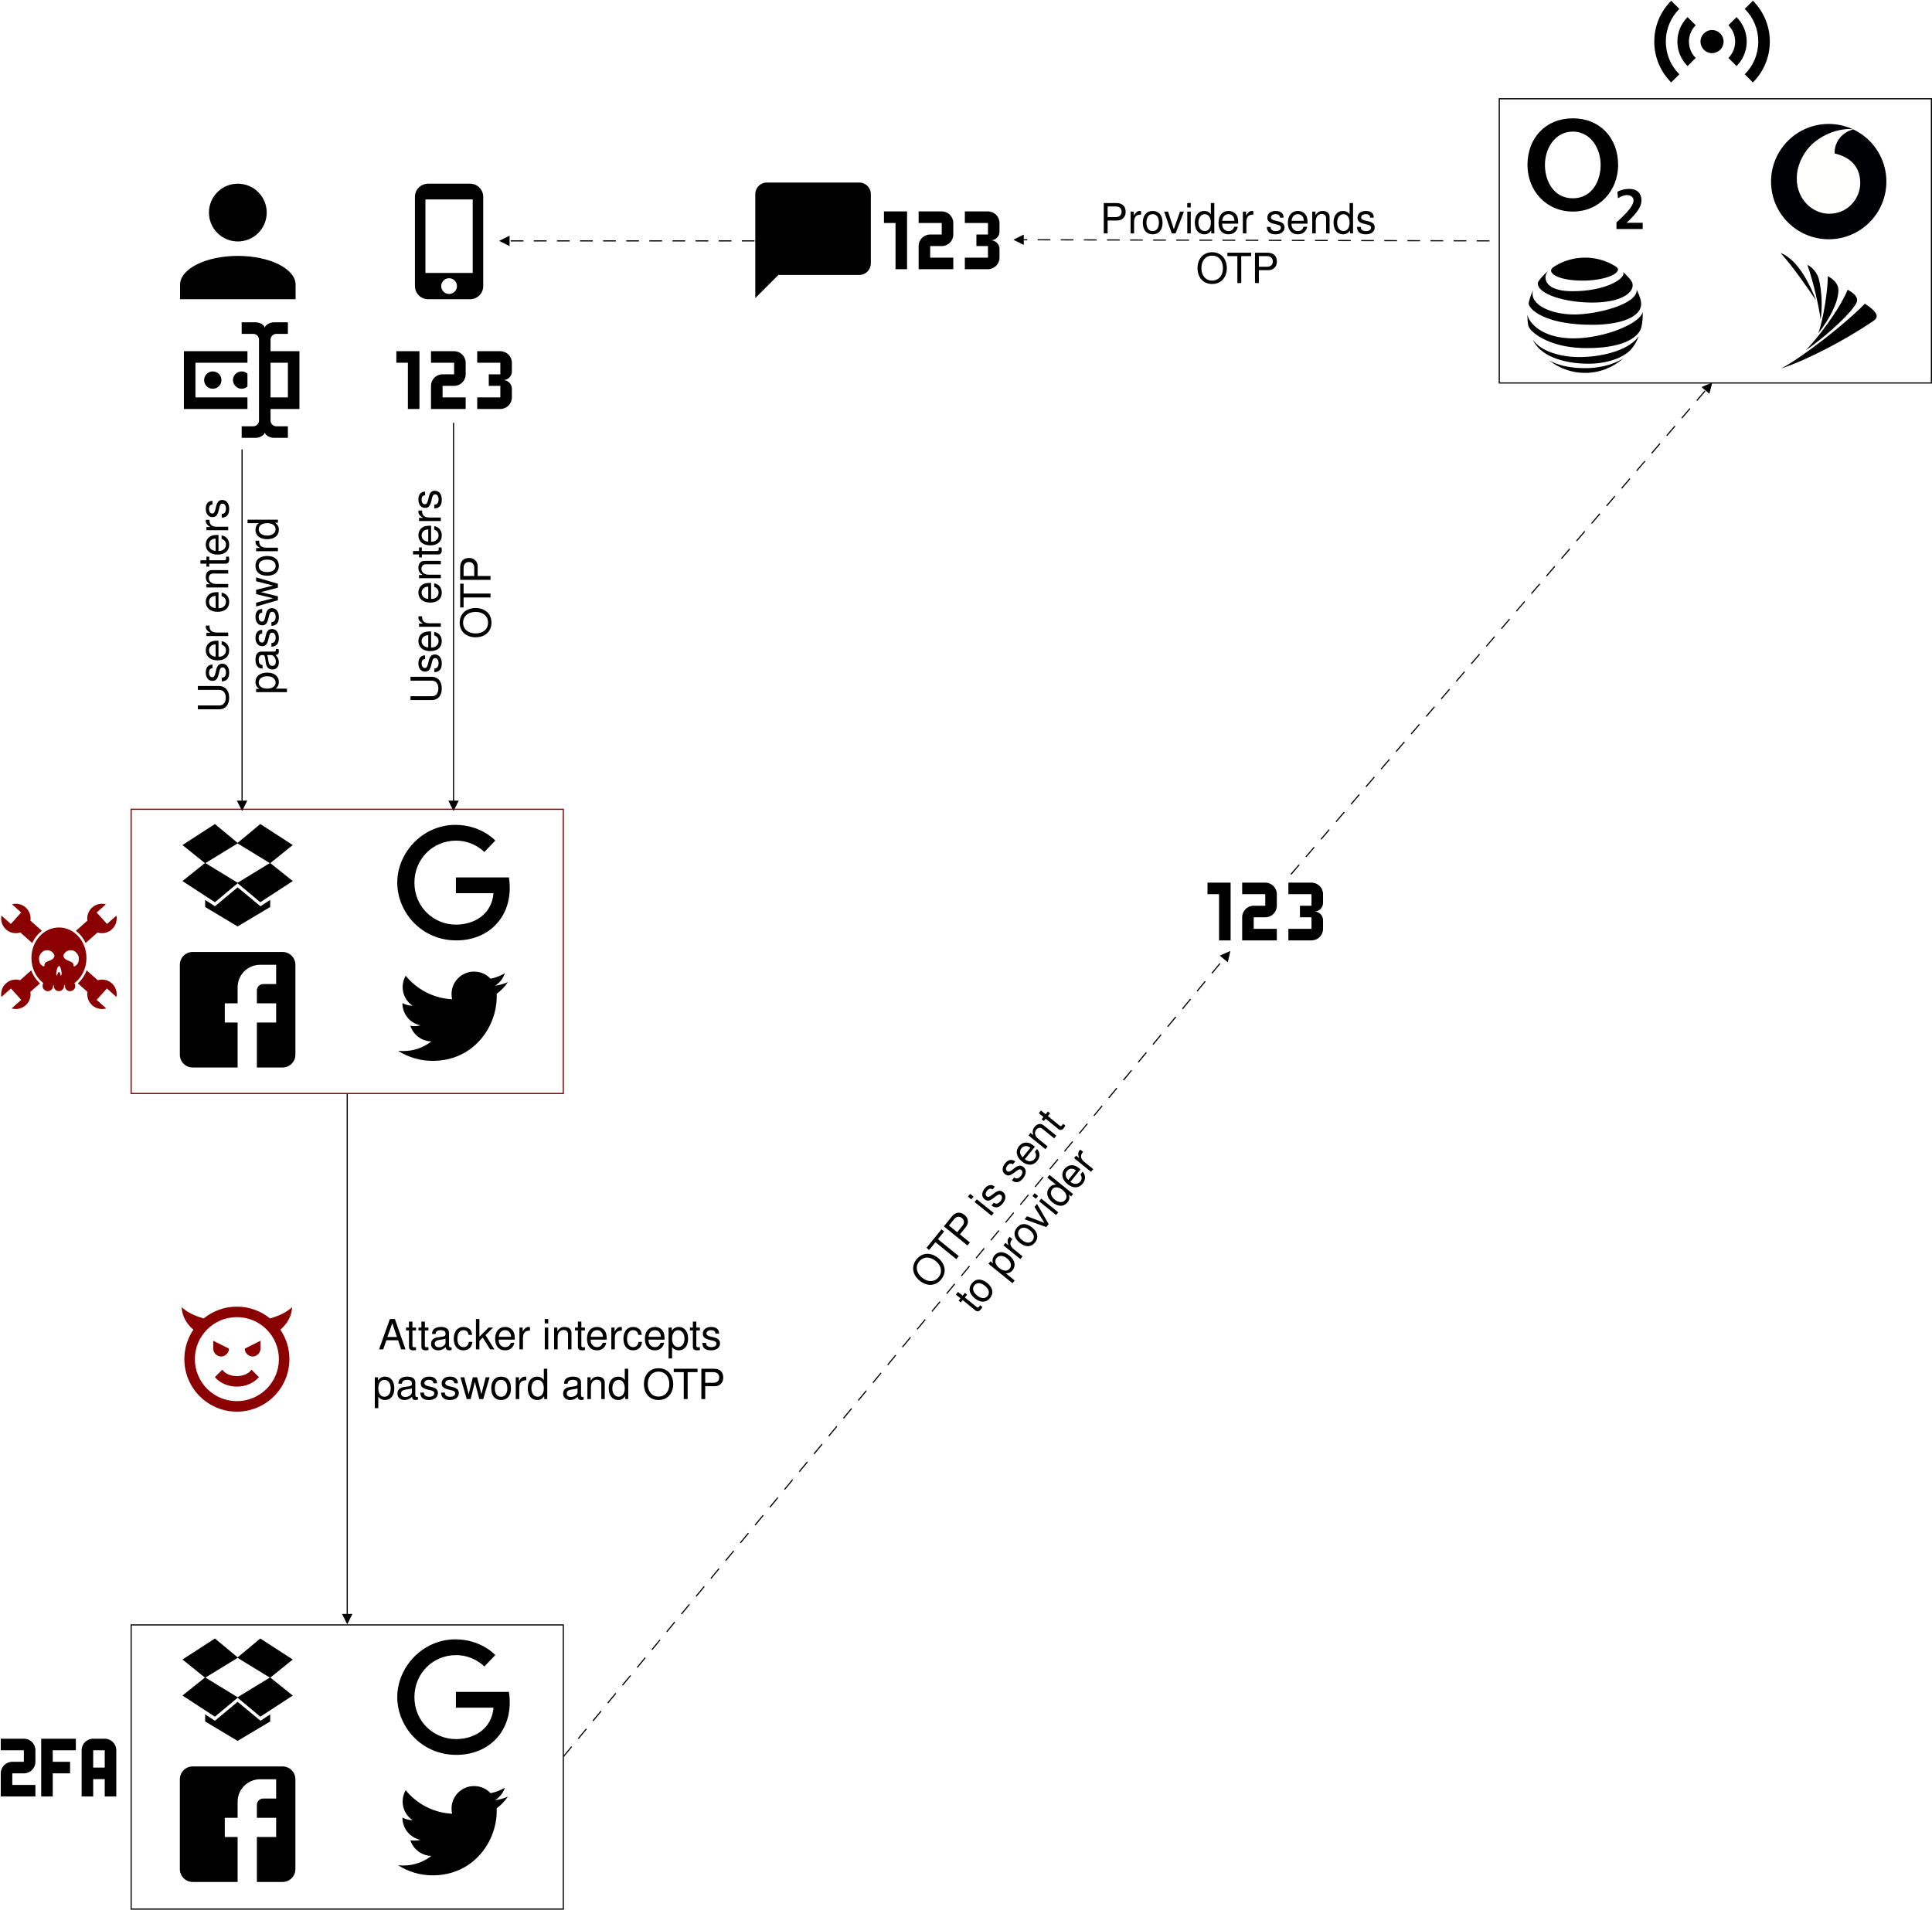
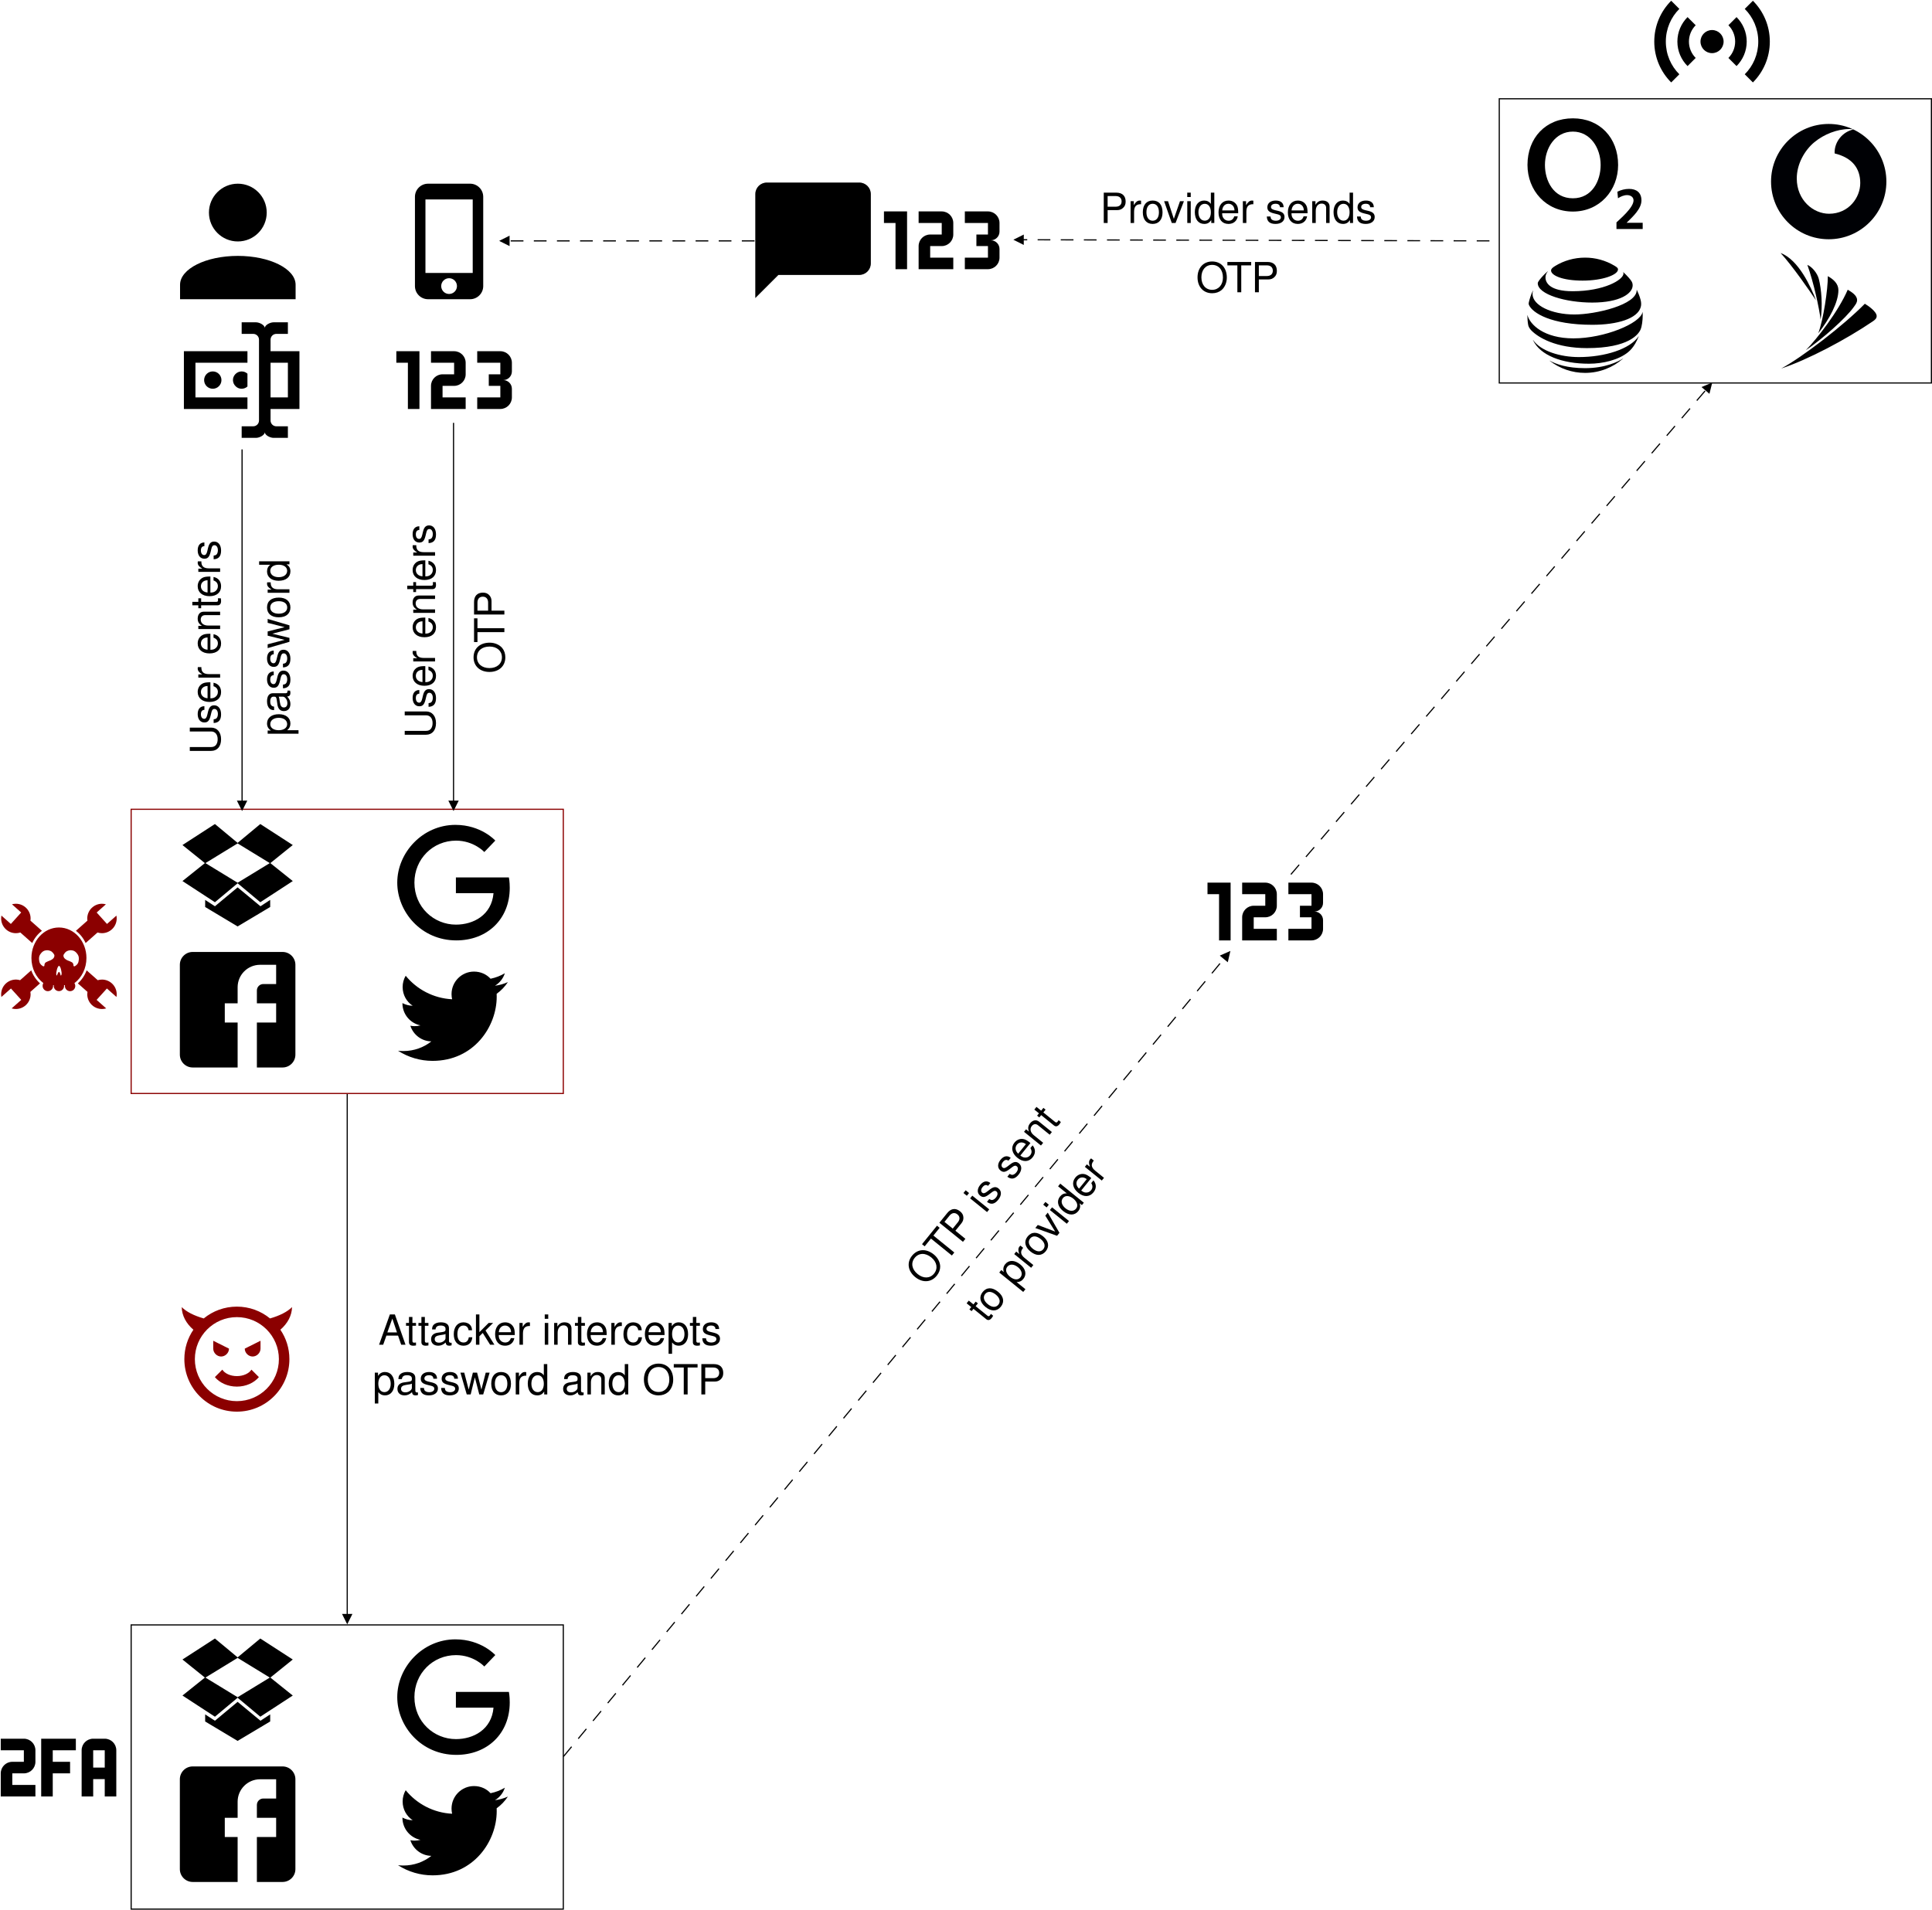
<svg xmlns="http://www.w3.org/2000/svg" width="1672" height="1653">
  <g fill="none" fill-rule="evenodd">
    <path d="M205.647 768.09l19.773 16.365 8.409-5.5v6.136l-28.182 16.818-28.09-16.818v-6.136l8.454 5.5 19.636-16.364zm-19.636-54.817l19.636 16.318 19.636-16.318 28.091 18.182-19.409 15.636 19.41 15.545-28.092 18.319-19.636-16.41-19.636 16.41-28.091-18.319 19.409-15.545-19.41-15.636 28.092-18.182zm19.636 50.818l27.864-17-27.864-17.046-27.864 17.046 27.864 17zM440.397 759.5h-45.85v13.65h32.55c-1.65 19.05-17.5 27.2-32.5 27.2-19.15 0-35.95-15.1-35.95-36.35 0-20.5 16-36.35 36-36.35 15.45 0 24.5 9.85 24.5 9.85l9.5-9.9s-12.2-13.6-34.5-13.6c-28.4 0-50.35 24-50.35 50 0 25.25 20.65 50 51.1 50 26.75 0 46.25-18.35 46.25-45.45 0-5.75-.75-9.05-.75-9.05zM166.758 824h77.778c6.136 0 11.111 4.975 11.111 11.111v77.778c0 6.136-4.975 11.111-11.111 11.111h-77.778c-6.136 0-11.11-4.975-11.11-11.111V835.11c0-6.136 4.974-11.111 11.11-11.111zm72.222 11.111h-13.888c-10.74 0-19.445 8.706-19.445 19.445v13.888h-11.111v16.667h11.111V924h16.667v-38.889h16.666v-16.667h-16.666v-11.11a5.556 5.556 0 0 1 5.555-5.556h11.111V835.11zM205.824 159c13.807 0 25 11.193 25 25s-11.193 25-25 25c-13.808 0-25-11.193-25-25s11.192-25 25-25zm0 62.5c27.625 0 50 11.188 50 25V259h-100v-12.5c0-13.813 22.375-25 50-25zM439.545 850.09c-3.5 1.592-7.272 2.637-11.181 3.137 4-2.409 7.09-6.227 8.545-10.818-3.773 2.273-7.954 3.864-12.364 4.773-3.59-3.91-8.636-6.182-14.363-6.182-10.682 0-19.41 8.727-19.41 19.5 0 1.545.183 3.045.5 4.455-16.181-.819-30.59-8.591-40.181-20.364a19.292 19.292 0 0 0-2.636 9.773c0 6.772 3.409 12.772 8.681 16.181-3.227 0-6.227-.909-8.863-2.272v.136c0 9.455 6.727 17.364 15.636 19.136a19.186 19.186 0 0 1-5.136.682c-1.228 0-2.455-.136-3.637-.363 2.455 7.681 9.591 13.409 18.182 13.545-6.636 5.273-15.045 8.364-24.227 8.364-1.546 0-3.091-.091-4.636-.273a55.202 55.202 0 0 0 29.909 8.773c35.818 0 55.5-29.728 55.5-55.5 0-.864 0-1.682-.046-2.546 3.818-2.727 7.091-6.182 9.727-10.136z" fill-rule="nonzero" fill="#000" />
    <path stroke="#8B0000" d="M113.5 700.5h374v246h-374z" />
    <path d="M301 947v450h4l-4.5 9-4.5-9h4V947h1zM205.647 1473.09l19.773 16.365 8.409-5.5v6.136l-28.182 16.818-28.09-16.818v-6.136l8.454 5.5 19.636-16.364zm-19.636-54.817l19.636 16.318 19.636-16.318 28.091 18.182-19.409 15.636 19.41 15.545-28.092 18.319-19.636-16.41-19.636 16.41-28.091-18.319 19.409-15.545-19.41-15.636 28.092-18.182zm19.636 50.818l27.864-17-27.864-17.046-27.864 17.046 27.864 17zM440.397 1464.5h-45.85v13.65h32.55c-1.65 19.05-17.5 27.2-32.5 27.2-19.15 0-35.95-15.1-35.95-36.35 0-20.5 16-36.35 36-36.35 15.45 0 24.5 9.85 24.5 9.85l9.5-9.9s-12.2-13.6-34.5-13.6c-28.4 0-50.35 24-50.35 50 0 25.25 20.65 50 51.1 50 26.75 0 46.25-18.35 46.25-45.45 0-5.75-.75-9.05-.75-9.05zM166.758 1529h77.778c6.136 0 11.111 4.975 11.111 11.111v77.778c0 6.136-4.975 11.111-11.111 11.111h-77.778c-6.136 0-11.11-4.975-11.11-11.111v-77.778c0-6.136 4.974-11.111 11.11-11.111zm72.222 11.111h-13.888c-10.74 0-19.445 8.706-19.445 19.445v13.888h-11.111v16.667h11.111V1629h16.667v-38.889h16.666v-16.667h-16.666v-11.11a5.556 5.556 0 0 1 5.555-5.556h11.111v-16.667zM.647 1505v10h20v10h-10c-5.523 0-10 4.477-10 10v20h30v-10h-20v-10h10c5.523 0 10-4.477 10-10v-10c0-5.55-4.5-10-10-10h-20zm35 0v50h10v-20h15v-10h-15v-10h20v-10h-30zm45 0c-5.523 0-10 4.477-10 10v40h10v-15h10v15h10v-40c0-5.523-4.477-10-10-10h-10zm0 10h10v15h-10v-15zM439.545 1555.09c-3.5 1.592-7.272 2.637-11.181 3.137 4-2.409 7.09-6.227 8.545-10.818-3.773 2.273-7.954 3.864-12.364 4.773-3.59-3.91-8.636-6.182-14.363-6.182-10.682 0-19.41 8.727-19.41 19.5 0 1.545.183 3.045.5 4.455-16.181-.819-30.59-8.591-40.181-20.364a19.292 19.292 0 0 0-2.636 9.773c0 6.772 3.409 12.772 8.681 16.181-3.227 0-6.227-.909-8.863-2.272v.136c0 9.455 6.727 17.364 15.636 19.136a19.186 19.186 0 0 1-5.136.682c-1.228 0-2.455-.136-3.637-.363 2.455 7.681 9.591 13.409 18.182 13.545-6.636 5.273-15.045 8.364-24.227 8.364-1.546 0-3.091-.091-4.636-.273a55.202 55.202 0 0 0 29.909 8.773c35.818 0 55.5-29.728 55.5-55.5 0-.864 0-1.682-.046-2.546 3.818-2.727 7.091-6.182 9.727-10.136z" fill="#000" fill-rule="nonzero" />
    <path stroke="#000" d="M113.5 1406.5h374v246h-374z" />
    <path d="M494.31 1511.593l.77.637-7.014 8.474-.77-.638 7.014-8.473zm12.752-15.407l.77.637-7.013 8.474-.77-.638 7.013-8.473zm12.753-15.407l.77.637-7.014 8.474-.77-.638 7.014-8.473zm12.752-15.407l.77.637-7.013 8.474-.77-.637 7.013-8.474zm12.753-15.407l.77.637-7.014 8.474-.77-.637 7.014-8.474zm12.752-15.407l.77.637-7.013 8.474-.77-.637 7.013-8.474zm12.753-15.407l.77.637-7.014 8.474-.77-.637 7.014-8.474zm12.752-15.407l.77.638-7.013 8.473-.77-.637 7.013-8.474zm12.753-15.407l.77.638-7.014 8.473-.77-.637 7.014-8.474zm12.752-15.407l.77.638-7.013 8.473-.77-.637 7.013-8.474zm12.753-15.407l.77.638-7.014 8.473-.77-.637 7.014-8.474zm12.752-15.407l.77.638-7.013 8.474-.77-.638 7.013-8.474zm12.753-15.407l.77.638-7.014 8.474-.77-.638 7.014-8.474zm12.752-15.407l.77.638-7.013 8.474-.77-.638 7.013-8.474zm12.753-15.407l.77.638-7.014 8.474-.77-.638 7.014-8.474zm12.752-15.407l.77.638-7.013 8.474-.77-.638 7.013-8.474zm12.753-15.407l.77.638-7.014 8.474-.77-.638 7.014-8.474zm12.752-15.407l.77.638-7.013 8.474-.77-.638 7.013-8.474zm12.753-15.407l.77.638-7.014 8.474-.77-.638 7.014-8.474zm12.752-15.407l.77.638-7.013 8.474-.77-.638 7.013-8.474zm12.753-15.406l.77.637-7.014 8.474-.77-.638 7.014-8.473zm12.752-15.407l.77.637-7.013 8.474-.77-.638 7.013-8.473zm12.753-15.407l.77.637-7.014 8.474-.77-.638 7.014-8.473zm12.752-15.407l.77.637-7.013 8.474-.77-.637 7.013-8.474zm12.753-15.407l.77.637-7.014 8.474-.77-.637 7.014-8.474zm12.752-15.407l.77.637-7.013 8.474-.77-.637 7.013-8.474zm12.753-15.407l.77.637-7.014 8.474-.77-.637 7.014-8.474zm12.752-15.407l.77.638-7.014 8.473-.77-.637 7.014-8.474zm12.752-15.407l.77.638-7.013 8.473-.77-.637 7.013-8.474zm12.753-15.407l.77.638-7.014 8.473-.77-.637 7.014-8.474zm12.752-15.407l.77.638-7.013 8.473-.77-.637 7.013-8.474zm12.753-15.407l.77.638-7.014 8.474-.77-.638 7.014-8.474zm12.752-15.407l.77.638-7.013 8.474-.77-.638 7.013-8.474zm12.753-15.407l.77.638-7.014 8.474-.77-.638 7.014-8.474zm12.752-15.407l.77.638-7.013 8.474-.77-.638 7.013-8.474zm12.753-15.407l.77.638-7.014 8.474-.77-.638 7.014-8.474zm12.752-15.407l.77.638-7.013 8.474-.77-.638 7.013-8.474zm12.753-15.407l.77.638-7.014 8.474-.77-.638 7.014-8.474zm12.752-15.407l.77.638-7.013 8.474-.77-.638 7.013-8.474zm12.753-15.407l.77.638-7.014 8.474-.77-.638 7.014-8.474zm12.752-15.406l.77.637-7.013 8.474-.77-.638 7.013-8.473zm12.753-15.407l.77.637-7.014 8.474-.77-.638 7.014-8.473zm12.752-15.407l.77.637-7.013 8.474-.77-.638 7.013-8.473zm12.753-15.407l.77.637-7.014 8.474-.77-.637 7.014-8.474zm12.752-15.407l.77.637-7.013 8.474-.77-.637 7.013-8.474zm9.4-10.572l-2.272 9.802-6.933-5.738 9.205-4.064zM409.102 236.273h-40.91v-63.637h40.91v63.637zm-20.455 18.182a6.818 6.818 0 1 1 0-13.637 6.818 6.818 0 0 1 0 13.637zM406.83 159h-36.364c-6.276 0-11.363 5.088-11.363 11.364v77.272c0 6.276 5.087 11.364 11.363 11.364h36.364c6.276 0 11.364-5.088 11.364-11.364v-77.272c0-6.276-5.088-11.364-11.364-11.364zM353 354v-40h-10v-10h20v50h-10zm90-10c0 5.55-4.5 10-10 10h-20v-10h20v-10h-10v-10h10v-10h-20v-10h20c5.523 0 10 4.477 10 10v7.5a7.5 7.5 0 0 1-7.5 7.5 7.5 7.5 0 0 1 7.5 7.5v7.5zm-40 0v10h-30v-20c0-5.55 4.5-10 10-10h10v-10h-20v-10h20c5.523 0 10 4.477 10 10v10c0 5.55-4.5 10-10 10h-10v10h20zM1055 814v-40h-10v-10h20v50h-10zm90-10c0 5.55-4.5 10-10 10h-20v-10h20v-10h-10v-10h10v-10h-20v-10h20c5.523 0 10 4.477 10 10v7.5a7.5 7.5 0 0 1-7.5 7.5 7.5 7.5 0 0 1 7.5 7.5v7.5zm-40 0v10h-30v-20c0-5.55 4.5-10 10-10h10v-10h-20v-10h20c5.523 0 10 4.477 10 10v10c0 5.55-4.5 10-10 10h-10v10h20zM1123.95 748.2l.76.65-7.155 8.355-.76-.65 7.155-8.355zm13.01-15.19l.76.65-7.156 8.355-.76-.65 7.156-8.355zm13.01-15.19l.76.65-7.156 8.355-.76-.65 7.156-8.355zm13.01-15.19l.76.65-7.156 8.354-.76-.65 7.156-8.355zm13.01-15.19l.76.65-7.156 8.354-.76-.65 7.156-8.355zm13.01-15.191l.76.65-7.156 8.355-.76-.65 7.156-8.355zm13.01-15.19l.76.65-7.156 8.355-.76-.65 7.156-8.355zm13.01-15.19l.76.65-7.156 8.355-.76-.65 7.156-8.355zm13.01-15.19l.76.65-7.156 8.355-.76-.65 7.156-8.356zm13.01-15.19l.76.65-7.156 8.354-.76-.65 7.156-8.355zm13.01-15.19l.76.65-7.156 8.354-.76-.65 7.156-8.355zm13.01-15.191l.76.65-7.156 8.355-.76-.65 7.156-8.355zm13.01-15.19l.76.65-7.156 8.355-.76-.65 7.156-8.355zm13.01-15.19l.76.65-7.156 8.355-.76-.65 7.156-8.355zm13.01-15.19l.76.65-7.156 8.355-.76-.651 7.156-8.355zm13.01-15.19l.76.65-7.156 8.354-.76-.65 7.156-8.355zm13.01-15.19l.759.65-7.155 8.354-.76-.65 7.156-8.355zm13.01-15.191l.759.65-7.156 8.355-.759-.65 7.155-8.355zm13.01-15.19l.759.65-7.156 8.355-.76-.65 7.156-8.355zm13.01-15.19l.759.65-7.156 8.355-.76-.65 7.156-8.355zm13.01-15.19l.759.65-7.156 8.354-.76-.65 7.156-8.355zm13.01-15.19l.759.65-7.156 8.354-.76-.65 7.156-8.355zm13.01-15.191l.759.65-7.156 8.355-.76-.65 7.156-8.355zm13.01-15.19l.759.65-7.156 8.355-.76-.65 7.156-8.355zm13.009-15.19l.76.65-7.156 8.355-.76-.65 7.156-8.355zm13.01-15.19l.76.65-7.156 8.355-.76-.65 7.156-8.356zm13.01-15.19l.76.65-7.156 8.354-.76-.65 7.156-8.355zm13.01-15.19l.76.65-7.156 8.354-.76-.65 7.156-8.355zm6.606-6.946l-2.436 9.763-6.836-5.854 9.272-3.909zM775 233v-40h-10v-10h20v50h-10zm90-10c0 5.55-4.5 10-10 10h-20v-10h20v-10h-10v-10h10v-10h-20v-10h20c5.523 0 10 4.477 10 10v7.5a7.5 7.5 0 0 1-7.5 7.5 7.5 7.5 0 0 1 7.5 7.5v7.5zm-40 0v10h-30v-20c0-5.55 4.5-10 10-10h10v-10h-20v-10h20c5.523 0 10 4.477 10 10v10c0 5.55-4.5 10-10 10h-10v10h20zM234.147 304h25v50h-25v10a5 5 0 0 0 5 5h10v10h-12.5c-2.75 0-7.5-2.25-7.5-5 0 2.75-4.75 5-7.5 5h-12.5v-10h10a5 5 0 0 0 5-5v-70a5 5 0 0 0-5-5h-10v-10h12.5c2.75 0 7.5 2.25 7.5 5 0-2.75 4.75-5 7.5-5h12.5v10h-10a5 5 0 0 0-5 5v10zm-75 0h55v10h-45v30h45v10h-55v-50zm90 40v-30h-15v30h15zm-57.5-15a7.5 7.5 0 1 0-15 0 7.5 7.5 0 0 0 15 0zm22.5-5.55c-3.05-2.8-7.8-2.55-10.6.55-2.8 3-2.55 7.75.6 10.55 2.75 2.6 7.15 2.6 10 0v-11.1zM210 389v304h4l-4.5 9-4.5-9h4V389h1zM743.647 158h-80c-5.523 0-10 4.477-10 10v90l20-20h70c5.523 0 10-4.477 10-10v-60c0-5.55-4.5-10-10-10zM441 204v9l-9-4.5 9-4.5zm212 4v1h-11v-1h11zm-20 0v1h-11v-1h11zm-20 0v1h-11v-1h11zm-20 0v1h-11v-1h11zm-20 0v1h-11v-1h11zm-20 0v1h-11v-1h11zm-20 0v1h-11v-1h11zm-20 0v1h-11v-1h11zm-20 0v1h-11v-1h11zm-20 0v1h-11v-1h11zm-20 0v1h-11v-1h11zM1446.297.65c-9.05 9.05-14.65 21.55-14.65 35.35s5.6 26.3 14.65 35.35l7.05-7.05c-7.25-7.2-11.7-17.2-11.7-28.3 0-11.05 4.45-21.1 11.7-28.3l-7.05-7.05zm70.7 0l-7.05 7.05c7.25 7.2 11.7 17.25 11.7 28.3 0 11.1-4.45 21.1-11.7 28.3l7.05 7.05c9.05-9.05 14.65-21.55 14.65-35.35s-5.6-26.3-14.65-35.35zm-56.55 14.15c-5.45 5.45-8.8 12.95-8.8 21.2s3.35 15.75 8.8 21.2l7.05-7.05c-3.6-3.6-5.85-8.6-5.85-14.15 0-5.55 2.25-10.55 5.85-14.15l-7.05-7.05zm42.4 0l-7.05 7.05c3.6 3.6 5.85 8.6 5.85 14.15 0 5.55-2.25 10.55-5.85 14.15l7.05 7.05c5.45-5.45 8.8-12.95 8.8-21.2s-3.35-15.75-8.8-21.2zm-21.2 11.2c-5.523 0-10 4.477-10 10s4.477 10 10 10 10-4.477 10-10-4.477-10-10-10z" fill="#000" fill-rule="nonzero" />
    <path stroke="#000" d="M1297.5 85.5h374v246h-374z" />
    <path d="M886.01 203.02l-.009 4 3.001.008-.002 1-3.002-.008-.009 4L877 207.5l9.01-4.478zm391.991 4.954l11 .027-.002 1-11-.027.002-1zm-20-.048l11 .027-.002 1-11-.027.002-1zm-20-.049l11 .027-.002 1-11-.027.002-1zm-20-.049l11 .027-.002 1-11-.027.002-1zm-20-.048l11 .027-.002 1-11-.027.002-1zm-20-.049l11 .027-.002 1-11-.027.003-1zm-20-.049l11 .027-.002 1-11-.027.003-1zm-20-.048l11 .027-.002 1-11-.027.003-1zm-20-.049l11 .027-.002 1-11-.027.003-1zm-20-.049l11 .027-.002 1-11-.027.003-1zm-20-.048l11 .027-.002 1-11-.027.003-1zm-20-.049l11 .027-.002 1-11-.027.003-1zm-19.999-.048l11 .026-.003 1-11-.026.003-1zm-20-.05l11 .028-.002 1-11-.027.002-1zm-20-.048l11 .027-.002 1-11-.027.002-1zm-20-.048l11 .026-.002 1-11-.026.002-1zm-20-.05l11 .028-.002 1-11-.027.002-1zm-20-.048l11 .027-.002 1-11-.027.002-1zm-20-.048l11 .026-.002 1-11-.026.002-1zm-20-.05l11 .028-.002 1-11-.027.002-1z" fill="#000" fill-rule="nonzero" />
    <g fill="#000">
      <path d="M1321.918 142.777c0 22.065 16.02 40.35 39.293 40.35 23.122 0 39.141-18.285 39.141-40.35 0-23.424-15.717-40.35-39.141-40.35-23.576 0-39.293 16.926-39.293 40.35zm15.113 0c0-14.659 8.916-28.865 24.18-28.865 15.113 0 24.028 14.206 24.028 28.865 0 13.753-7.404 28.865-24.028 28.865-16.775 0-24.18-15.112-24.18-28.865zM1421.622 198.226v-5.38h-13.936c5.574-5.476 12.86-12.126 12.86-19.364 0-6.698-4.205-9.975-10.709-9.975-3.472 0-7.041.88-10.122 2.445l.538 5.673c2.249-1.468 4.988-2.739 7.872-2.739 2.788 0 5.575 1.467 5.575 4.596 0 6.26-11.59 15.942-14.768 19.023v5.72h22.69" />
    </g>
    <path d="M1632.52 157.191c0 27.562-22.344 49.906-49.906 49.906-27.562 0-49.906-22.344-49.906-49.906 0-27.562 22.344-49.906 49.906-49.906 27.562 0 49.906 22.344 49.906 49.906" fill="#000105" />
    <path d="M1583.01 185.02c-13.712.045-27.978-11.658-28.04-30.45-.042-12.427 6.663-24.389 15.233-31.485 8.36-6.922 19.811-11.364 30.197-11.399 1.337-.004 2.735.107 3.591.397-9.08 1.883-16.308 10.335-16.277 19.923.001.317.03.655.061.813 15.196 3.701 22.095 12.87 22.137 25.557.042 12.687-9.974 26.587-26.902 26.644" fill="#FFFFFE" />
    <path d="M1341.128 312.288a49.863 49.863 0 0 0 30.6 10.483c12.608 0 24.104-4.68 32.875-12.367.108-.091.058-.154-.046-.091-3.938 2.625-15.158 8.366-32.83 8.366-15.353 0-25.058-3.425-30.537-6.483-.104-.054-.141.025-.062.091m33.987 2.55c12.284 0 25.78-3.35 33.85-9.974 2.209-1.809 4.313-4.209 6.196-7.438 1.083-1.858 2.146-4.067 3.008-6.237.042-.105-.025-.159-.104-.042-7.508 11.05-29.241 17.937-51.683 17.937-15.863 0-32.933-5.07-39.617-14.758-.066-.088-.129-.05-.091.05 6.225 13.233 25.112 20.458 48.441 20.458m-13.416-21.946c-25.542 0-37.584-11.895-39.771-20.016-.025-.117-.104-.092-.104.016 0 2.73.275 6.259.745 8.6.221 1.138 1.15 2.925 2.509 4.355 6.187 6.445 21.608 15.479 48.312 15.479 36.384 0 44.704-12.121 46.4-16.109 1.217-2.85 1.846-8 1.846-12.325 0-1.05-.025-1.883-.067-2.708 0-.133-.075-.142-.104-.012-1.816 9.75-32.904 22.72-59.766 22.72m-35.063-41.404c-1.467 2.904-3.083 7.809-3.57 10.342-.21 1.083-.122 1.608.262 2.417 3.058 6.5 18.541 16.891 54.666 16.891 22.038 0 39.155-5.416 41.93-15.291.508-1.821.537-3.742-.121-6.33-.734-2.891-2.104-6.262-3.267-8.629-.042-.079-.104-.066-.092.025.43 12.959-35.704 21.309-53.937 21.309-19.75 0-36.225-7.867-36.225-17.805 0-.954.2-1.908.446-2.9.025-.091-.054-.108-.092-.029m78.05-15.908c.208.33.317.68.317 1.15 0 5.542-16.967 15.35-43.971 15.35-19.842 0-23.554-7.363-23.554-12.042 0-1.675.641-3.387 2.054-5.125.075-.104.012-.141-.08-.066a50.004 50.004 0 0 0-7.02 7.295c-.996 1.255-1.613 2.367-1.613 3.034 0 9.7 24.325 16.733 47.071 16.733 24.234 0 35.05-7.912 35.05-14.862 0-2.484-.966-3.938-3.441-6.75-1.609-1.83-3.125-3.317-4.734-4.784-.079-.062-.133-.012-.079.067m-7.43-5.542a49.356 49.356 0 0 0-25.528-7.033c-9.425 0-18.375 2.637-25.88 7.242-2.25 1.383-3.52 2.495-3.52 3.925 0 4.208 9.833 8.729 27.283 8.729 17.263 0 30.654-4.959 30.654-9.725 0-1.138-.996-1.934-3.008-3.138M1541.522 318.98c22.888-7.534 56.07-25.084 79.15-40.76 1.938-1.307 3.446-2.528 3.446-4.657 0-3.705-6.896-8.667-10.242-10.646-18.162 18.566-54.304 46.391-72.358 56.062m21.233-15.77c14.117-9.6 34.625-27.659 41.563-37.484 1.637-2.308 2.846-3.65 2.846-6.067 0-3.966-4.7-6.875-8.084-8.895-8.108 18.791-26.316 42.187-36.325 52.445m10.796-14.7c9.767-12.362 17.45-26.891 17.45-37.325 0-5.45-3.97-9.258-9.15-12.15.1 11.338-3.892 37.921-8.3 49.475m2.067-11.925c1.825-11.862.75-26.187-1.58-35.175-1.266-4.891-5.75-10.416-9.9-12.137 5.438 15.179 10.109 36.8 11.48 47.312m-4.021-16.645c-4.275-11.367-14.933-35.063-30.613-40.938 10.209 11.083 25.346 33.063 30.613 40.938M393 366v327h4l-4.5 9-4.5-9h4V366h1z" fill-rule="nonzero" fill="#000" />
-     <text transform="rotate(-90 203.5 526)" font-family="Helvetica" font-size="36" fill="#000" x="112.468" y="520">User enters</text>
-     <text transform="rotate(-90 203.5 526)" font-family="Helvetica" font-size="36" fill="#000" x="128.464" y="563">password</text>
-     <text transform="rotate(-90 387.5 518)" font-family="Helvetica" font-size="36" fill="#000" x="296.468" y="512">User enters</text>
-     <text transform="rotate(-90 387.5 518)" font-family="Helvetica" font-size="36" fill="#000" x="352.498" y="555">OTP</text>
-     <text transform="rotate(-51 882.807 1065.5)" font-family="Helvetica" font-size="36" fill="#000" x="793.291" y="1038">OTP is sent</text>
-     <text transform="rotate(-51 882.807 1065.5)" font-family="Helvetica" font-size="36" fill="#000" x="801.957" y="1081">to provider</text>
-     <text font-family="Helvetica" font-size="36" fill="#000" x="951.941" y="202">Provider sends</text>
-     <text font-family="Helvetica" font-size="36" fill="#000" x="1034.998" y="245">OTP</text>
+     <text transform="rotate(-90 213.5 562)" font-family="Helvetica" font-size="36" fill="#000" x="122.468" y="539">User enters</text>
+     <text transform="rotate(-90 213.5 562)" font-family="Helvetica" font-size="36" fill="#000" x="138.464" y="599">password</text>
+     <text transform="rotate(-90 399.5 548)" font-family="Helvetica" font-size="36" fill="#000" x="308.468" y="525">User enters</text>
+     <text transform="rotate(-90 399.5 548)" font-family="Helvetica" font-size="36" fill="#000" x="364.498" y="585">OTP</text>
+     <text transform="rotate(-51 898.738 1078.401)" font-family="Helvetica" font-size="36" fill="#000" x="809.223" y="1025.401">OTP is sent</text>
+     <text transform="rotate(-51 898.738 1078.401)" font-family="Helvetica" font-size="36" fill="#000" x="817.889" y="1085.401">to provider</text>
+     <text font-family="Helvetica" font-size="36" fill="#000" transform="translate(0 -4)" x="951.941" y="197">Provider sends</text>
+     <text font-family="Helvetica" font-size="36" fill="#000" transform="translate(0 -4)" x="1034.998" y="257">OTP</text>
    <path d="M1 795.017c0-.85.087-1.671.25-2.48l8.15 7.225 8.933-9.916-7.975-7.096c1.08-.3 2.209-.475 3.384-.475 6.999.009 12.684 5.655 12.741 12.654v.088c0 .633-.05 1.266-.137 1.875l9.937 8.8a27.983 27.983 0 0 0-8.387 10.583l-10.304-9.12a12.658 12.658 0 0 1-3.85.603C6.707 807.754 1.005 802.052 1 795.017zm87.258 52.891a12.69 12.69 0 0 0-3.666.538l-9.617-8.517a28.592 28.592 0 0 1-7.58 11.275l8.305 7.354c-.119.691-.18 1.39-.183 2.092a12.75 12.75 0 0 0 16.395 12.204l-8.3-7.375 8.917-9.854 8.254 7.333c.142-.754.217-1.516.217-2.308v-.108c-.057-6.996-5.746-12.636-12.742-12.634zm-14.154-31.633l10.304-9.12a12.64 12.64 0 0 0 3.85.603 12.75 12.75 0 0 0 12.492-15.216l-8.15 7.225-8.933-9.917 7.975-7.096c-1.102-.31-2.24-.47-3.384-.475-6.999.01-12.684 5.655-12.741 12.654v.088c0 .633.05 1.267.137 1.875l-9.937 8.8a27.983 27.983 0 0 1 8.387 10.583v-.004zm-47.083 23.654l-9.613 8.517A12.737 12.737 0 0 0 1 860.542v.108c0 .792.075 1.554.217 2.308l8.258-7.333 8.917 9.854-8.304 7.375a12.75 12.75 0 0 0 16.395-12.204c-.003-.701-.064-1.4-.183-2.092l8.304-7.354a28.592 28.592 0 0 1-7.583-11.275zM64.4 851a4.483 4.483 0 1 1-8.17 1.767h-.8a4.483 4.483 0 1 1-8.863 0h-.625a4.604 4.604 0 0 1-4.525 5.191c-2.517 0-4.559-2.083-4.559-4.646 0-.875.238-1.687.65-2.383-6.22-4.758-10.308-12.712-10.308-21.72 0-14.572 10.663-26.384 23.804-26.384 13.142 0 23.804 11.812 23.804 26.383 0 9.054-4.129 17.046-10.404 21.796L64.4 851zm-17.475-24.642a8.313 8.313 0 0 0-2.33-2.75 7.517 7.517 0 0 0-3.824-1.1c-.447.001-.893.051-1.33.15-1.687.209-3.112 1.363-4.095 2.696-.863 1.071-1.533 2.371-1.55 3.771-.133 1.158.1 2.317.312 3.45.275 1.342 1.221 2.433 2.292 3.225.496.396 1.208.942 1.833.483.417-.558.067-1.375.446-1.991a2.083 2.083 0 0 1 1.075-1.359c1.096-.55 2.196-1.091 3.367-1.479.95-.279 1.733-.912 2.542-1.454 1.062-.82 1.766-2.325 1.262-3.642zm4.15 9.688c-1.162-.03-2.625 5.154-2.392 7.416.73 3 .988-2.104 2.392-2.108 1.346.058 1.146 5.23 2.208 2.1.325-2.083-.933-7.375-2.208-7.408zm16.817-3.471c.212-1.133.446-2.292.312-3.45-.016-1.4-.687-2.7-1.55-3.77-.983-1.334-2.408-2.484-4.096-2.697a6.044 6.044 0 0 0-1.329-.15c-1.333-.004-2.683.417-3.825 1.1-.979.713-1.75 1.692-2.329 2.75-.504 1.317.2 2.821 1.262 3.642.809.542 1.592 1.175 2.542 1.458 1.167.384 2.271.925 3.367 1.475.538.276.93.771 1.075 1.359.379.612.029 1.433.442 1.991.629.459 1.341-.087 1.833-.483 1.075-.792 2.02-1.883 2.296-3.225zM157.273 1131.41c4.09 4.135 10.772 7.454 19.045 9.817C184.136 1134.818 194.136 1131 205 1131c10.864 0 20.864 3.818 28.682 10.227 8.273-2.363 14.954-5.682 19.045-9.818-.136 7.41-3.863 14.182-10.09 19.591 4.954 7.273 7.818 16 7.818 25.455 0 25.103-20.351 45.454-45.455 45.454a45.455 45.455 0 0 1-45.455-45.454c0-9.455 2.864-18.182 7.819-25.455-6.228-5.41-9.955-12.182-10.091-19.59zm84.09 45.045c0-20.084-16.28-36.364-36.363-36.364s-36.364 16.28-36.364 36.364c0 20.083 16.28 36.363 36.364 36.363a36.364 36.364 0 0 0 36.364-36.363zm-43.181-9.091c0 3.636-3.182 6.818-6.818 6.818-3.637 0-6.819-3.182-6.819-6.818v-6.819l13.637 6.819zm27.273 0c0 3.636-3.182 6.818-6.819 6.818-3.636 0-6.818-3.182-6.818-6.818l13.637-6.819v6.819zM205 1200.227c-7.955 0-14.955-3.318-19.045-8.227l6.454-6.455c2.046 3.273 6.91 5.591 12.591 5.591 5.682 0 10.545-2.318 12.59-5.59l6.455 6.454c-4.09 4.91-11.09 8.227-19.045 8.227z" fill-rule="nonzero" fill="#8B0000" />
-     <text font-family="Helvetica" font-size="36" fill="#000" x="327.438" y="1168">Attacker intercepts</text>
-     <text font-family="Helvetica" font-size="36" fill="#000" x="322.428" y="1211">password and OTP</text>
+     <text font-family="Helvetica" font-size="36" fill="#000" transform="translate(0 -4)" x="327.438" y="1168">Attacker intercepts</text>
+     <text font-family="Helvetica" font-size="36" fill="#000" transform="translate(0 -4)" x="322.428" y="1211">password and OTP</text>
  </g>
</svg>
